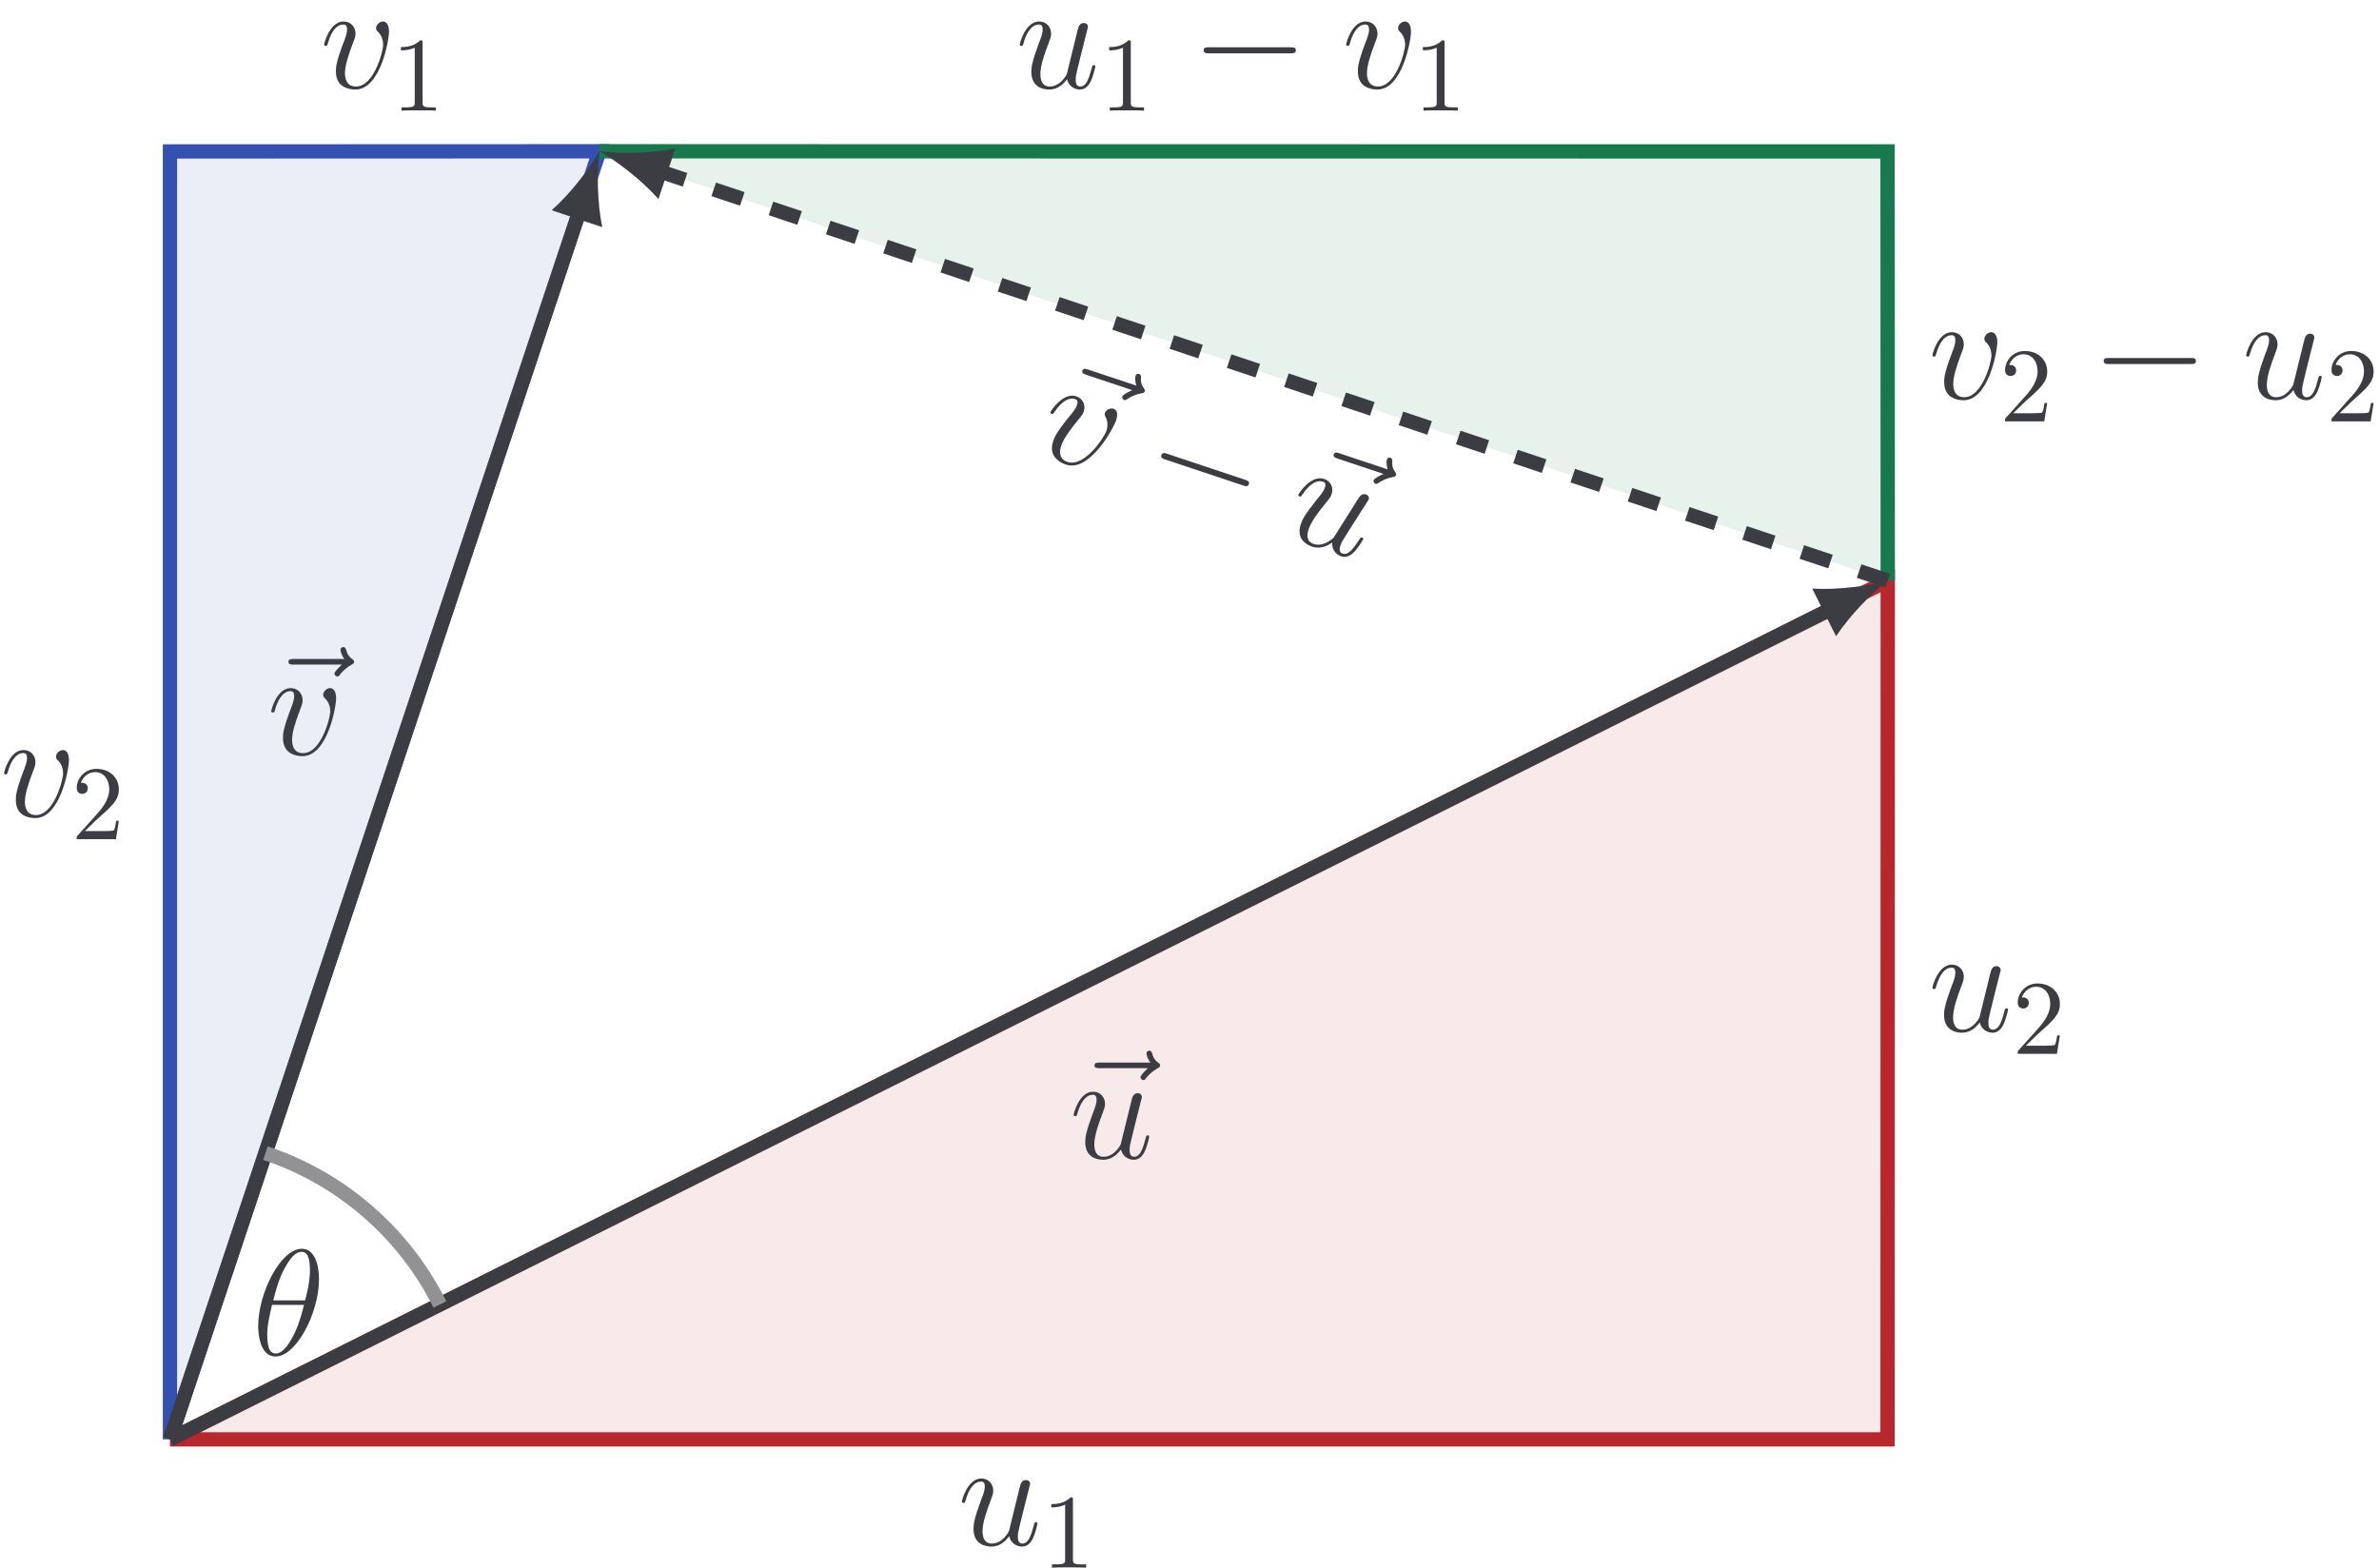
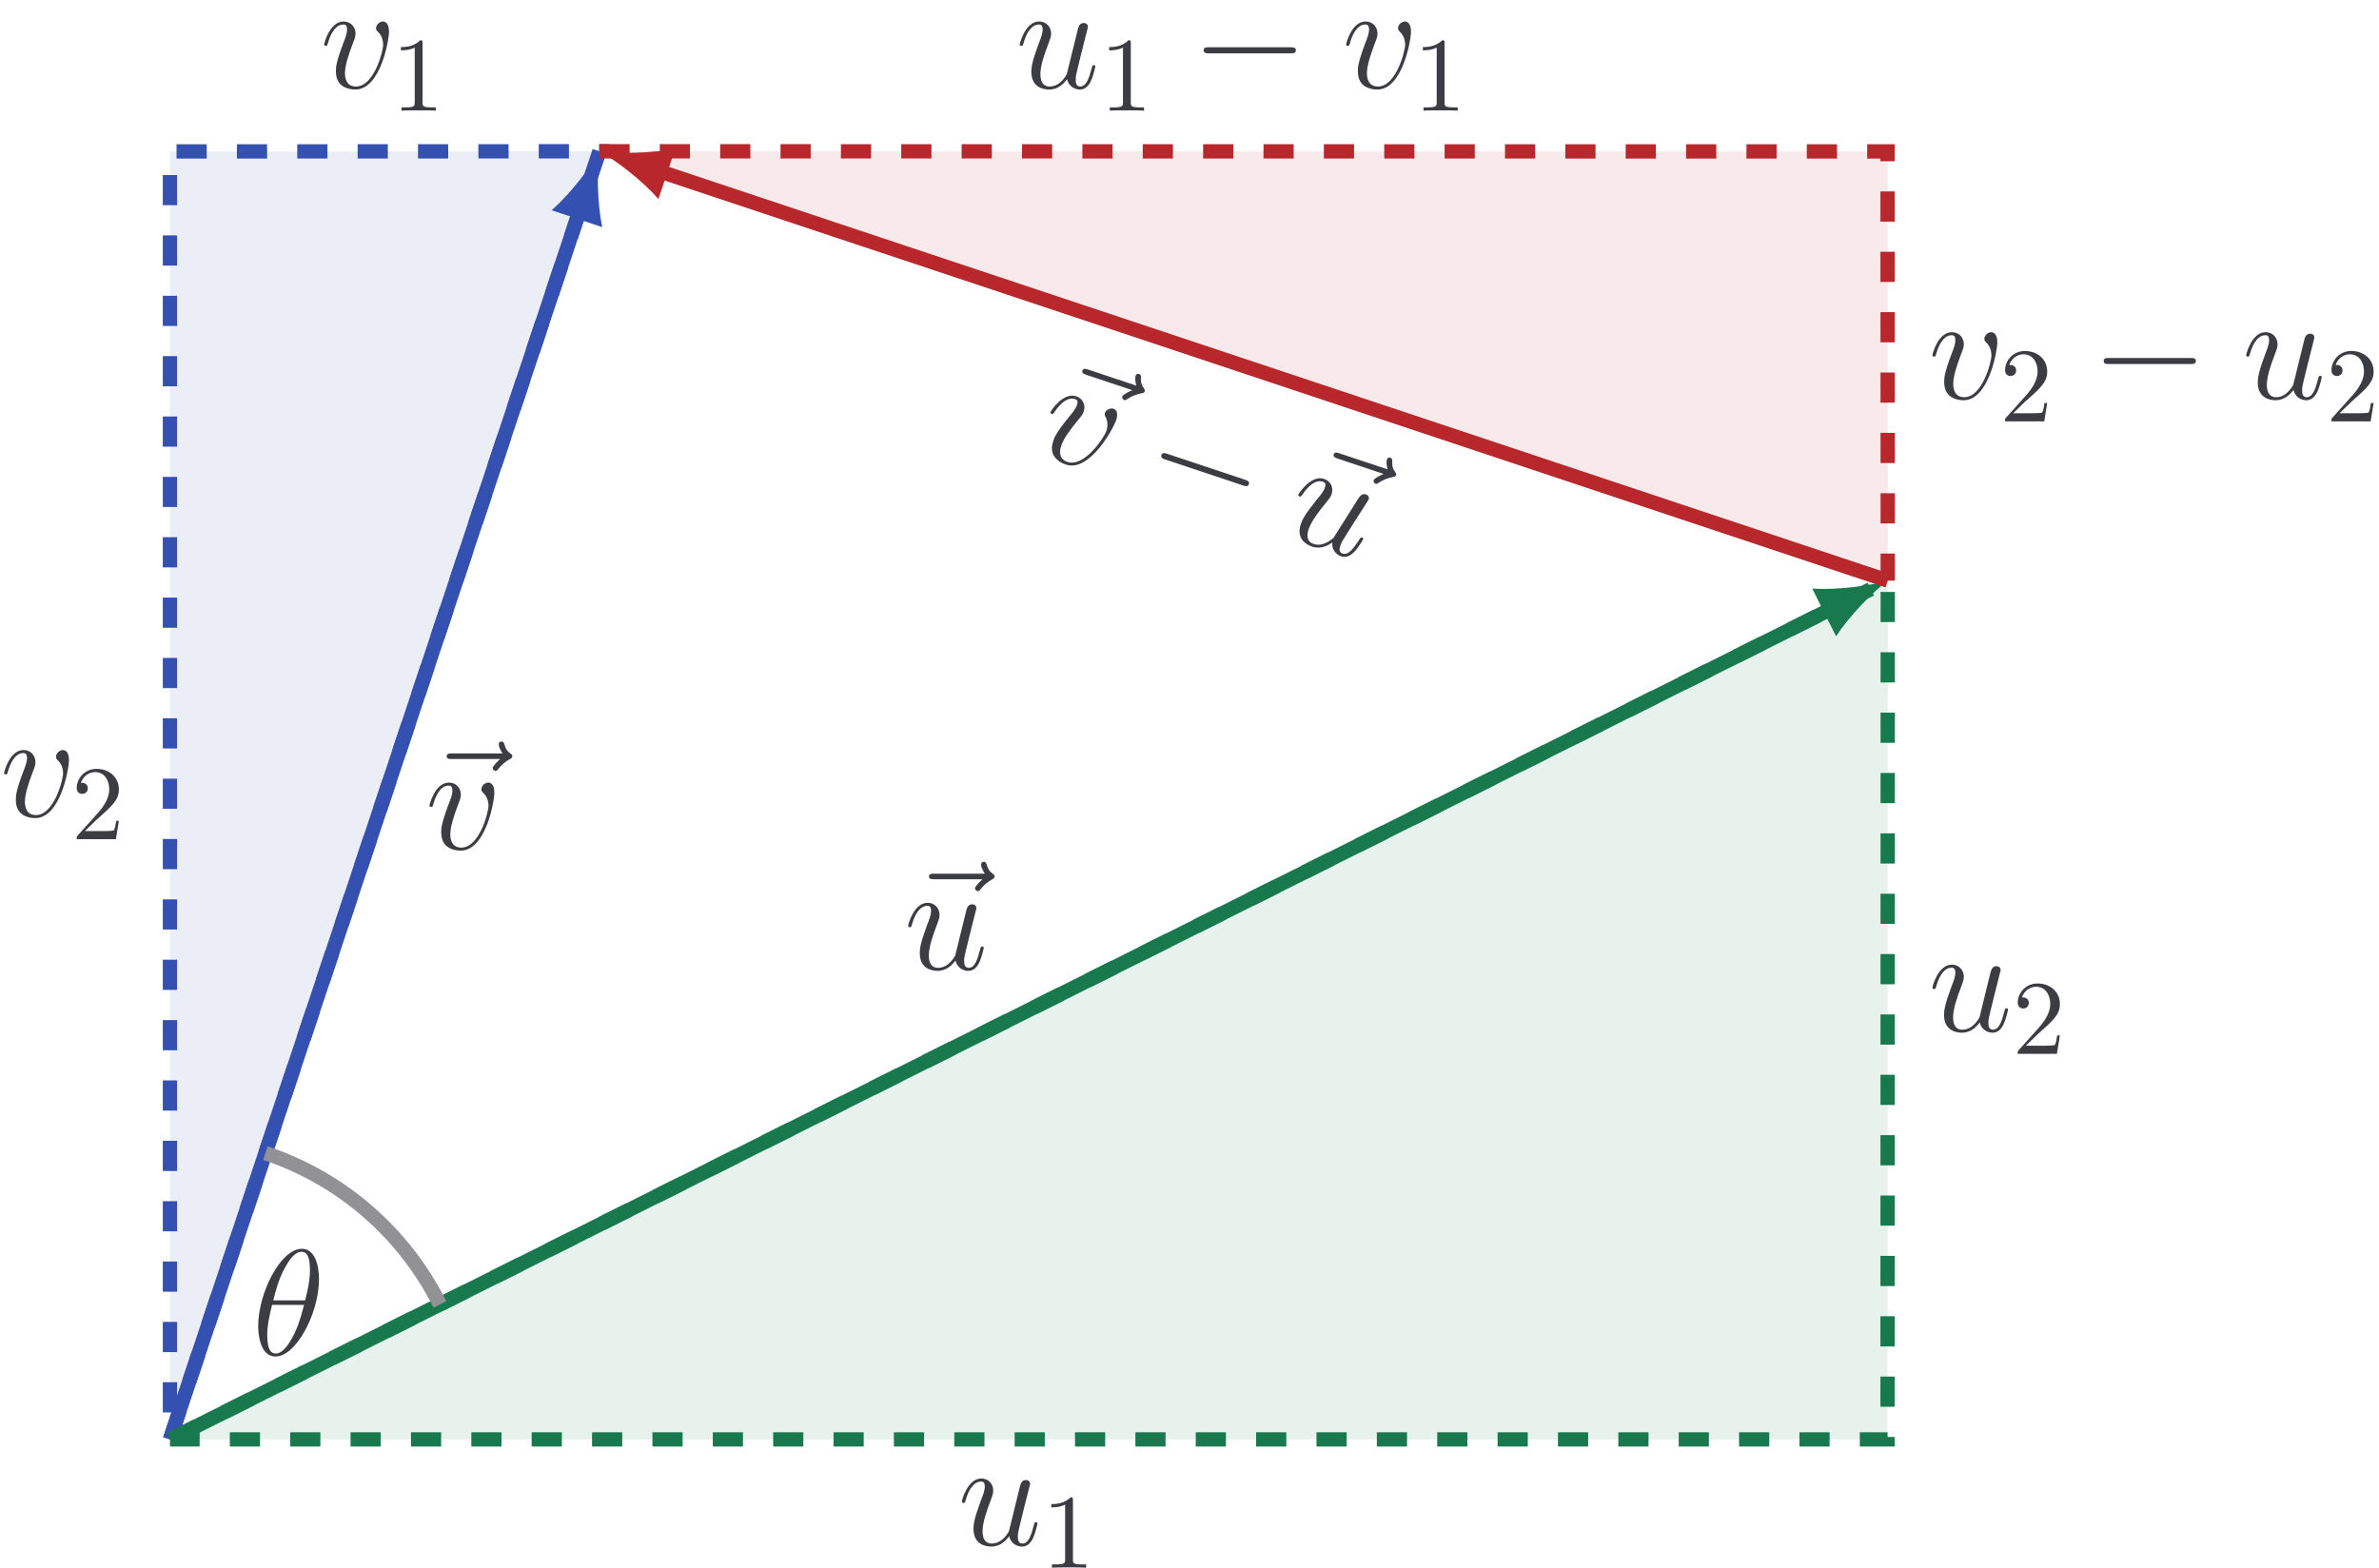
<svg xmlns="http://www.w3.org/2000/svg" xmlns:xlink="http://www.w3.org/1999/xlink" version="1.1" width="235.578pt" height="155.262pt" viewBox="-63.698 -63.7 235.578 155.262">
  <defs>
    <path id="g0-0" d="M10.371-3.736C10.371-4.035 10.087-4.035 9.878-4.035H1.733C1.524-4.035 1.24-4.035 1.24-3.736S1.524-3.437 1.733-3.437H9.878C10.087-3.437 10.371-3.437 10.371-3.736Z" />
    <path id="g2-49" d="M4.383 0V-.324H4.048C3.107-.324 3.075-.439 3.075-.826V-6.695C3.075-6.946 3.075-6.967 2.835-6.967C2.186-6.297 1.266-6.297 .931-6.297V-5.973C1.14-5.973 1.757-5.973 2.301-6.245V-.826C2.301-.45 2.27-.324 1.329-.324H.994V0C1.36-.031 2.27-.031 2.688-.031S4.017-.031 4.383 0Z" />
    <path id="g2-50" d="M4.697-1.82H4.435C4.383-1.506 4.31-1.046 4.205-.889C4.132-.805 3.442-.805 3.211-.805H1.329L2.437-1.883C4.069-3.327 4.697-3.891 4.697-4.937C4.697-6.13 3.755-6.967 2.479-6.967C1.297-6.967 .523-6.004 .523-5.073C.523-4.488 1.046-4.488 1.077-4.488C1.255-4.488 1.621-4.613 1.621-5.042C1.621-5.314 1.433-5.586 1.067-5.586C.983-5.586 .962-5.586 .931-5.576C1.172-6.256 1.736-6.643 2.343-6.643C3.295-6.643 3.745-5.795 3.745-4.937C3.745-4.101 3.222-3.274 2.647-2.626L.638-.387C.523-.272 .523-.251 .523 0H4.404L4.697-1.82Z" />
    <path id="g1-18" d="M6.62-7.517C6.62-9.041 6.142-10.521 4.917-10.521C2.824-10.521 .598-6.142 .598-2.854C.598-2.167 .747 .149 2.316 .149C4.349 .149 6.62-4.125 6.62-7.517ZM5.245-5.41H2.092C2.316-6.291 2.63-7.547 3.228-8.608C3.721-9.504 4.244-10.222 4.902-10.222C5.395-10.222 5.724-9.803 5.724-8.369C5.724-7.831 5.679-7.083 5.245-5.41ZM5.141-4.961C4.767-3.497 4.453-2.555 3.915-1.614C3.482-.852 2.959-.149 2.331-.149C1.868-.149 1.494-.508 1.494-1.988C1.494-2.959 1.733-3.975 1.973-4.961H5.141Z" />
    <path id="g1-117" d="M7.89-2.137C7.89-2.212 7.831-2.271 7.741-2.271C7.606-2.271 7.592-2.197 7.532-1.973C7.263-.941 6.994-.149 6.396-.149C5.948-.149 5.948-.643 5.948-.837C5.948-1.181 5.993-1.33 6.142-1.958L6.441-3.183L7.054-5.619C7.158-5.993 7.158-6.022 7.158-6.067C7.158-6.291 6.979-6.441 6.755-6.441C6.321-6.441 6.217-6.067 6.127-5.694L5.066-1.375C5.066-1.375 4.468-.149 3.377-.149C2.6-.149 2.451-.822 2.451-1.375C2.451-2.227 2.869-3.422 3.258-4.423C3.437-4.902 3.512-5.096 3.512-5.395C3.512-6.037 3.049-6.59 2.331-6.59C.956-6.59 .403-4.423 .403-4.304C.403-4.244 .463-4.169 .568-4.169C.702-4.169 .717-4.229 .777-4.438C1.136-5.724 1.719-6.291 2.286-6.291C2.436-6.291 2.675-6.276 2.675-5.798C2.675-5.41 2.511-4.976 2.286-4.408C1.629-2.63 1.554-2.062 1.554-1.614C1.554-.09 2.705 .149 3.318 .149C4.274 .149 4.797-.508 5.096-.867C5.29-.03 6.007 .149 6.366 .149C6.844 .149 7.203-.164 7.442-.672C7.696-1.21 7.89-2.092 7.89-2.137Z" />
    <path id="g1-118" d="M6.829-5.589C6.829-6.531 6.351-6.59 6.232-6.59C5.873-6.59 5.544-6.232 5.544-5.933C5.544-5.753 5.649-5.649 5.709-5.589C5.858-5.455 6.247-5.051 6.247-4.274C6.247-3.646 5.35-.149 3.557-.149C2.645-.149 2.466-.912 2.466-1.465C2.466-2.212 2.809-3.258 3.213-4.334C3.452-4.946 3.512-5.096 3.512-5.395C3.512-6.022 3.064-6.59 2.331-6.59C.956-6.59 .403-4.423 .403-4.304C.403-4.244 .463-4.169 .568-4.169C.702-4.169 .717-4.229 .777-4.438C1.136-5.724 1.719-6.291 2.286-6.291C2.421-6.291 2.675-6.291 2.675-5.798C2.675-5.41 2.511-4.976 2.286-4.408C1.569-2.496 1.569-2.032 1.569-1.674C1.569-1.345 1.614-.732 2.077-.314C2.615 .149 3.362 .149 3.497 .149C5.978 .149 6.829-4.737 6.829-5.589Z" />
    <path id="g1-126" d="M9.205-9.205C9.205-9.34 9.086-9.415 8.996-9.489C8.578-9.773 8.473-10.177 8.428-10.356C8.384-10.476 8.339-10.655 8.13-10.655C8.04-10.655 7.861-10.595 7.861-10.371C7.861-10.237 7.95-9.878 8.234-9.474H3.213C2.959-9.474 2.705-9.474 2.705-9.191C2.705-8.922 2.974-8.922 3.213-8.922H7.995C7.816-8.757 7.263-8.234 7.263-8.025C7.263-7.875 7.397-7.741 7.547-7.741C7.681-7.741 7.741-7.831 7.846-7.98C8.204-8.428 8.608-8.712 8.951-8.907C9.101-8.996 9.205-9.041 9.205-9.205Z" />
  </defs>
  <g id="page1">
    <path d="M-46.867 78.855L-4.34-48.718L-46.867-48.703V78.855" fill="#3451b2" fill-opacity=".1" />
-     <path d="M-46.867 78.855L-4.34-48.718L-46.867-48.703V78.855" stroke="#3451b2" fill="none" stroke-width="1.417" stroke-miterlimit="10" />
+     <path d="M-46.867 78.855L-4.34-48.718L-46.867-48.703V78.855" stroke="#3451b2" fill="none" stroke-width="1.417" stroke-miterlimit="10" stroke-dasharray="2.989 2.989" />
    <g fill="#3c3c43" transform="matrix(1 0 0 1 14.8613 -133.8392)">
      <use x="-46.866" y="78.857" xlink:href="#g1-118" />
      <use x="-39.792" y="81.098" xlink:href="#g2-49" />
    </g>
    <g fill="#3c3c43" transform="matrix(1 0 0 1 -16.8319 -61.684)">
      <use x="-46.866" y="78.857" xlink:href="#g1-118" />
      <use x="-39.792" y="81.098" xlink:href="#g2-50" />
    </g>
-     <path d="M-46.867 78.855L123.235-6.195L123.215 78.855H-46.867" fill="#b8272c" fill-opacity=".1" />
-     <path d="M-46.867 78.855L123.235-6.195L123.215 78.855H-46.867" stroke="#b8272c" fill="none" stroke-width="1.417" stroke-miterlimit="10" />
+     <path d="M-46.867 78.855L123.235-6.195L123.215 78.855H-46.867" fill="#18794e" fill-opacity=".1" />
+     <path d="M-46.867 78.855L123.235-6.195L123.215 78.855H-46.867" stroke="#18794e" fill="none" stroke-width="1.417" stroke-miterlimit="10" stroke-dasharray="2.989 2.989" />
    <g fill="#3c3c43" transform="matrix(1 0 0 1 174.1204 -40.4291)">
      <use x="-46.866" y="78.857" xlink:href="#g1-117" />
      <use x="-38.538" y="81.098" xlink:href="#g2-50" />
    </g>
    <g fill="#3c3c43" transform="matrix(1 0 0 1 78.0121 10.4635)">
      <use x="-46.866" y="78.857" xlink:href="#g1-117" />
      <use x="-38.538" y="81.098" xlink:href="#g2-49" />
    </g>
-     <path d="M-4.34-48.718L123.215-48.703L123.235-6.195" fill="#18794e" fill-opacity=".1" />
-     <path d="M-4.34-48.718L123.215-48.703L123.235-6.195" stroke="#18794e" fill="none" stroke-width="1.417" stroke-miterlimit="10" />
+     <path d="M-4.34-48.718L123.215-48.703L123.235-6.195" fill="#b8272c" fill-opacity=".1" />
+     <path d="M-4.34-48.718L123.215-48.703L123.235-6.195" stroke="#b8272c" fill="none" stroke-width="1.417" stroke-miterlimit="10" stroke-dasharray="2.989 2.989" />
    <g fill="#3c3c43" transform="matrix(1 0 0 1 83.7409 -133.8392)">
      <use x="-46.866" y="78.857" xlink:href="#g1-117" />
      <use x="-38.538" y="81.098" xlink:href="#g2-49" />
      <use x="-29.489" y="78.857" xlink:href="#g0-0" />
      <use x="-14.545" y="78.857" xlink:href="#g1-118" />
      <use x="-7.471" y="81.098" xlink:href="#g2-49" />
    </g>
    <g fill="#3c3c43" transform="matrix(1 0 0 1 174.1204 -103.0678)">
      <use x="-46.866" y="78.857" xlink:href="#g1-118" />
      <use x="-39.792" y="81.098" xlink:href="#g2-50" />
      <use x="-30.743" y="78.857" xlink:href="#g0-0" />
      <use x="-15.799" y="78.857" xlink:href="#g1-117" />
      <use x="-7.471" y="81.098" xlink:href="#g2-50" />
    </g>
-     <path d="M-46.867 78.855L-6.344-42.707" stroke="#3c3c43" fill="none" stroke-width="1.417" stroke-miterlimit="10" />
-     <path d="M-4.34-48.719C-5.27-47.051-7.234-44.488-9.074-42.875L-4.062-41.203C-4.563-43.598-4.602-46.828-4.34-48.719" fill="#3c3c43" />
-     <g fill="#3c3c43" transform="matrix(1 0 0 1 9.6231 -67.8173)">
+     <path d="M-46.867 78.855L-6.344-42.707" stroke="#3451b2" fill="none" stroke-width="1.417" stroke-miterlimit="10" />
+     <path d="M-4.34-48.719C-5.27-47.051-7.234-44.488-9.074-42.875L-4.062-41.203C-4.563-43.598-4.602-46.828-4.34-48.719" fill="#3451b2" />
+     <g fill="#3c3c43" transform="matrix(1 0 0 1 25.2919 -58.4621)">
      <use x="-47.462" y="78.857" xlink:href="#g1-126" />
      <use x="-46.866" y="78.857" xlink:href="#g1-118" />
    </g>
-     <path d="M-46.867 78.855L117.567-3.359" stroke="#3c3c43" fill="none" stroke-width="1.417" stroke-miterlimit="10" />
-     <path d="M123.234-6.195C121.398-5.668 118.195-5.25 115.758-5.406L118.117-.684C119.457-2.73 121.715-5.039 123.234-6.195" fill="#3c3c43" />
-     <g fill="#3c3c43" transform="matrix(1 0 0 1 89.08 -27.8443)">
+     <path d="M-46.867 78.855L117.567-3.359" stroke="#18794e" fill="none" stroke-width="1.417" stroke-miterlimit="10" />
+     <path d="M123.234-6.195C121.398-5.668 118.195-5.25 115.758-5.406L118.117-.684C119.457-2.73 121.715-5.039 123.234-6.195" fill="#18794e" />
+     <g fill="#3c3c43" transform="matrix(1 0 0 1 72.6934 -46.5546)">
      <use x="-47.103" y="78.857" xlink:href="#g1-126" />
      <use x="-46.866" y="78.857" xlink:href="#g1-117" />
    </g>
-     <path d="M123.235-6.195L1.672-46.715" stroke="#3c3c43" fill="none" stroke-width="1.417" stroke-miterlimit="10" stroke-dasharray="2.989 2.989" />
-     <path d="M-4.34-48.719C-2.672-47.793-.109-45.824 1.504-43.988L3.176-48.996C.781-48.496-2.449-48.461-4.34-48.719" fill="#3c3c43" />
+     <path d="M123.235-6.195L1.672-46.715" stroke="#b8272c" fill="none" stroke-width="1.417" stroke-miterlimit="10" />
+     <path d="M-4.34-48.719C-2.672-47.793-.109-45.824 1.504-43.988L3.176-48.996C.781-48.496-2.449-48.461-4.34-48.719" fill="#b8272c" />
    <g fill="#3c3c43" transform="matrix(.94864 .31621 -.31621 .94864 107.976 -78.9245)">
      <use x="-47.462" y="78.857" xlink:href="#g1-126" />
      <use x="-46.866" y="78.857" xlink:href="#g1-118" />
      <use x="-35.935" y="78.857" xlink:href="#g0-0" />
      <use x="-21.228" y="78.857" xlink:href="#g1-126" />
      <use x="-20.991" y="78.857" xlink:href="#g1-117" />
    </g>
    <path d="M-20.137 65.492C-23.68 58.402-29.898 53.008-37.414 50.504" stroke="#929295" fill="none" stroke-width="1.417" stroke-miterlimit="10" />
    <g fill="#3c3c43" transform="matrix(1 0 0 1 8.1367 -8.3584)">
      <use x="-46.866" y="78.857" xlink:href="#g1-18" />
    </g>
  </g>
</svg>
